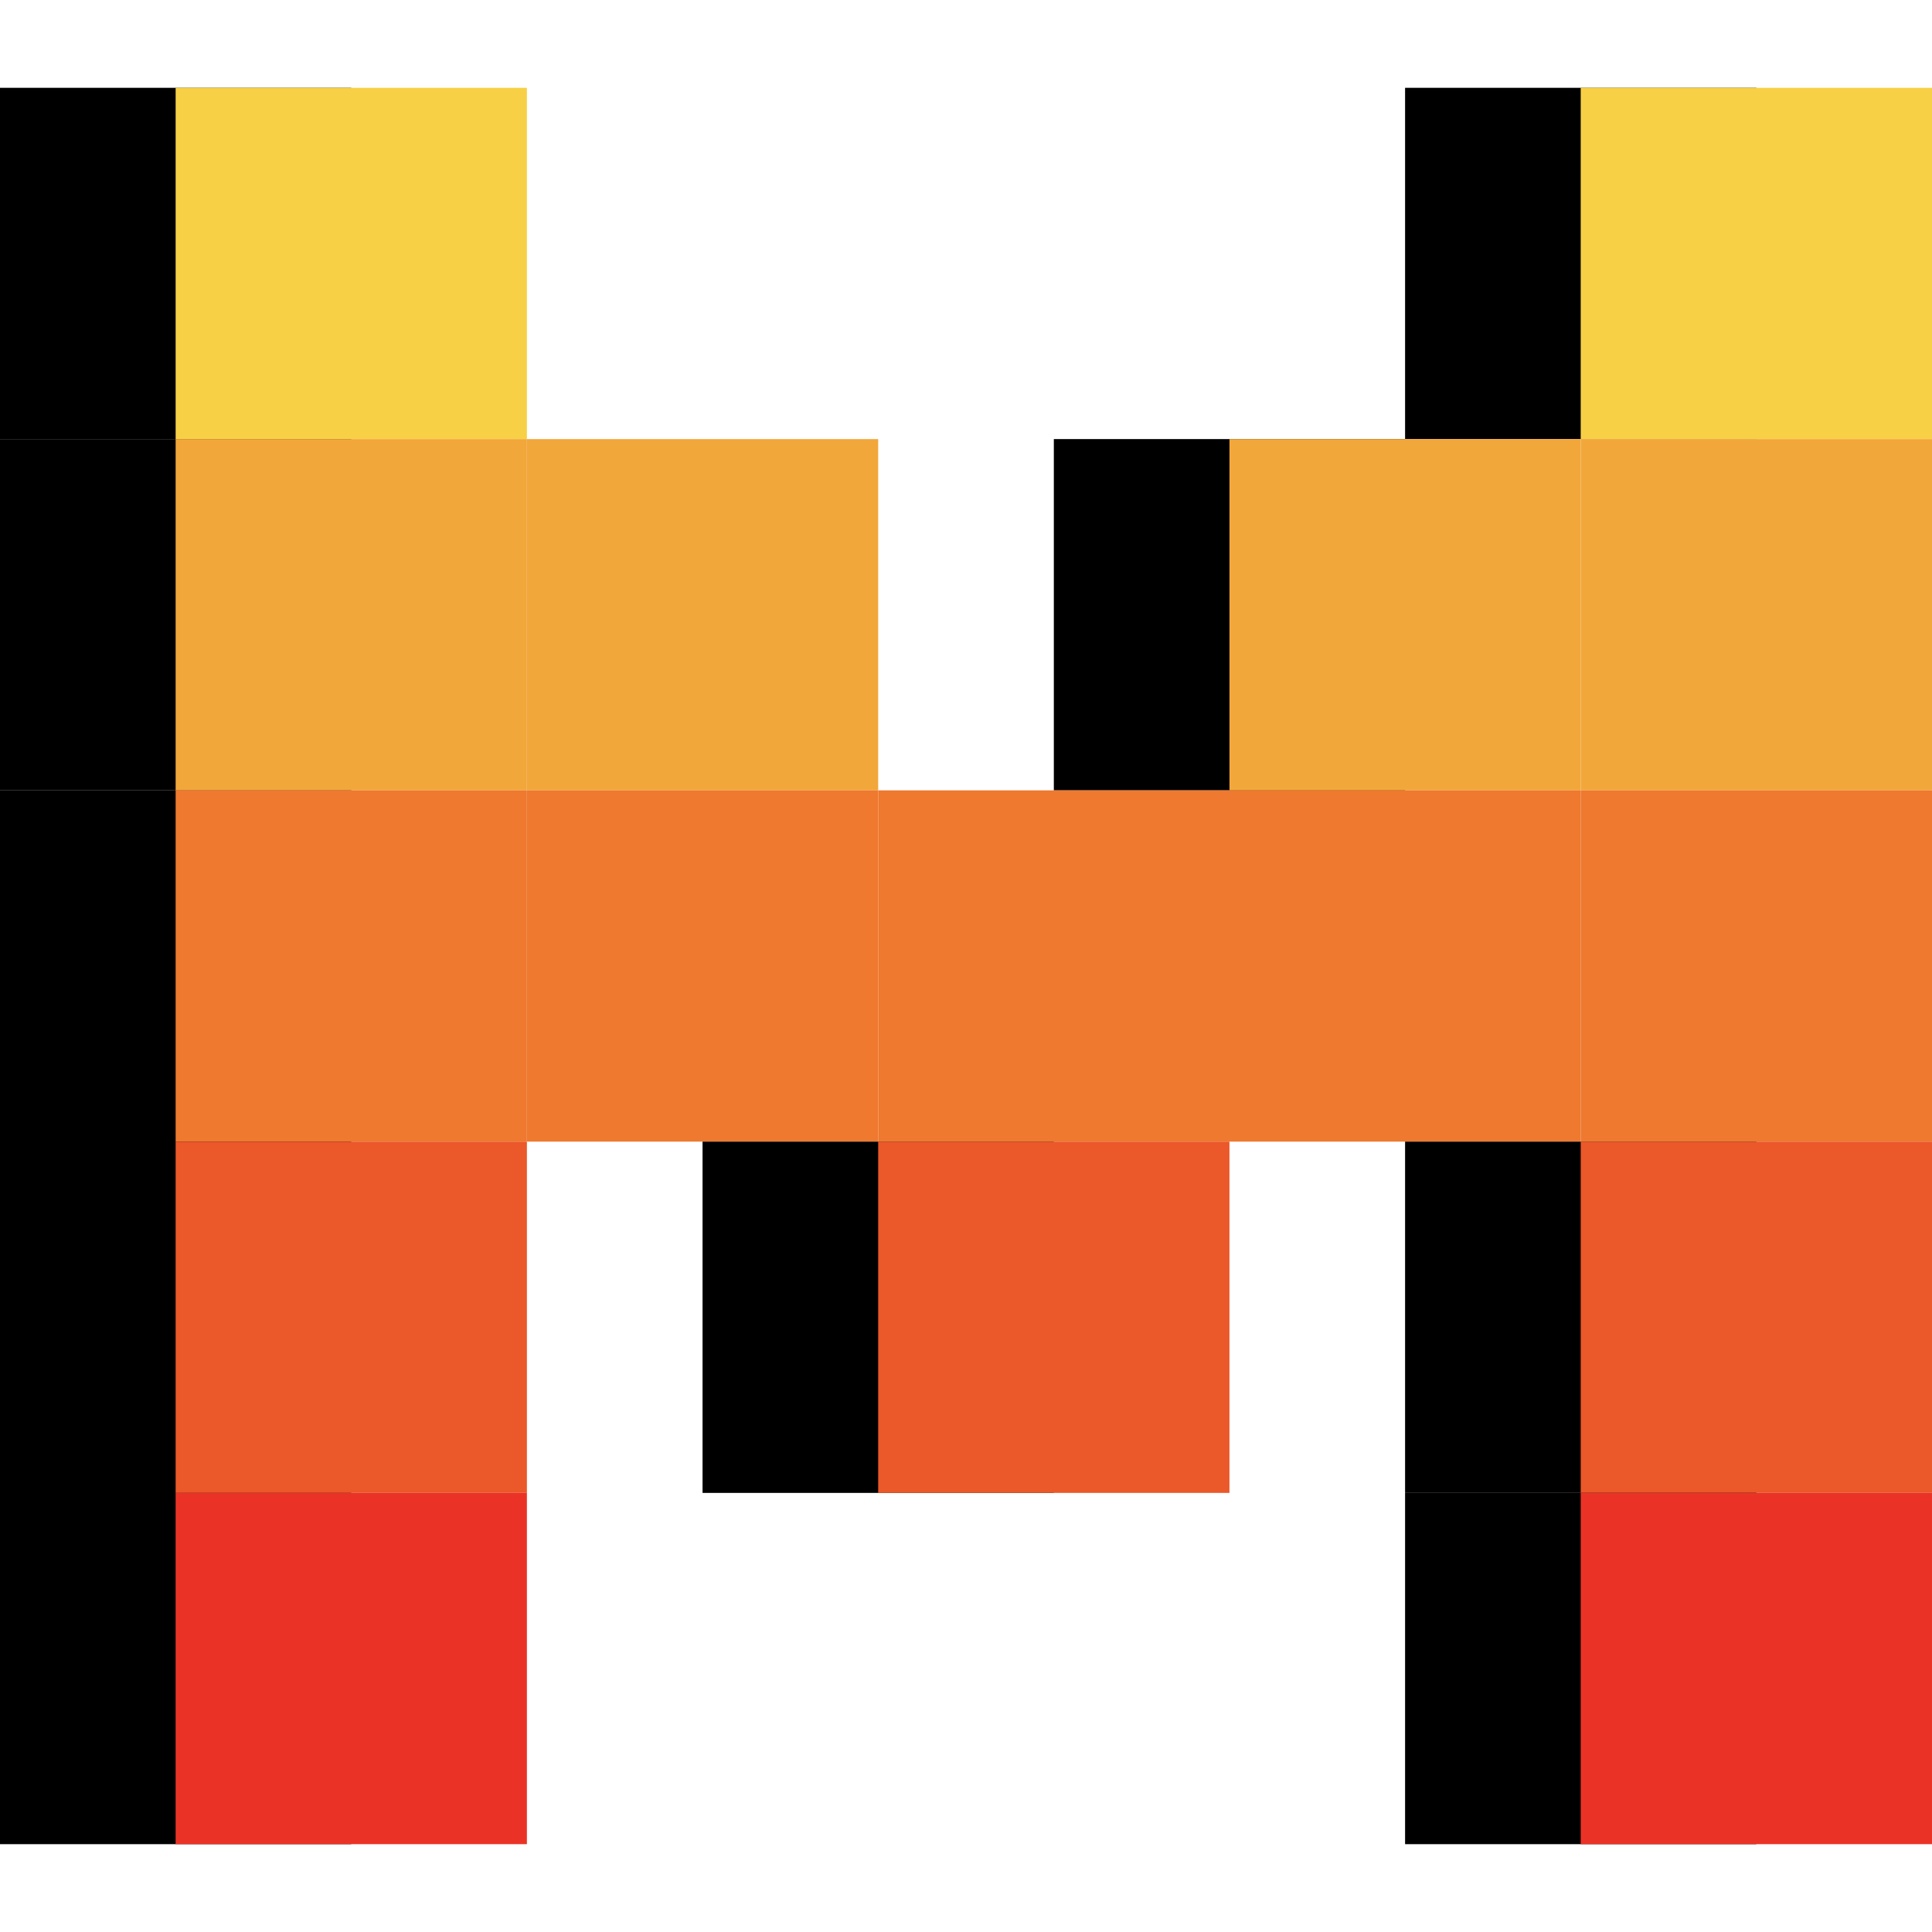
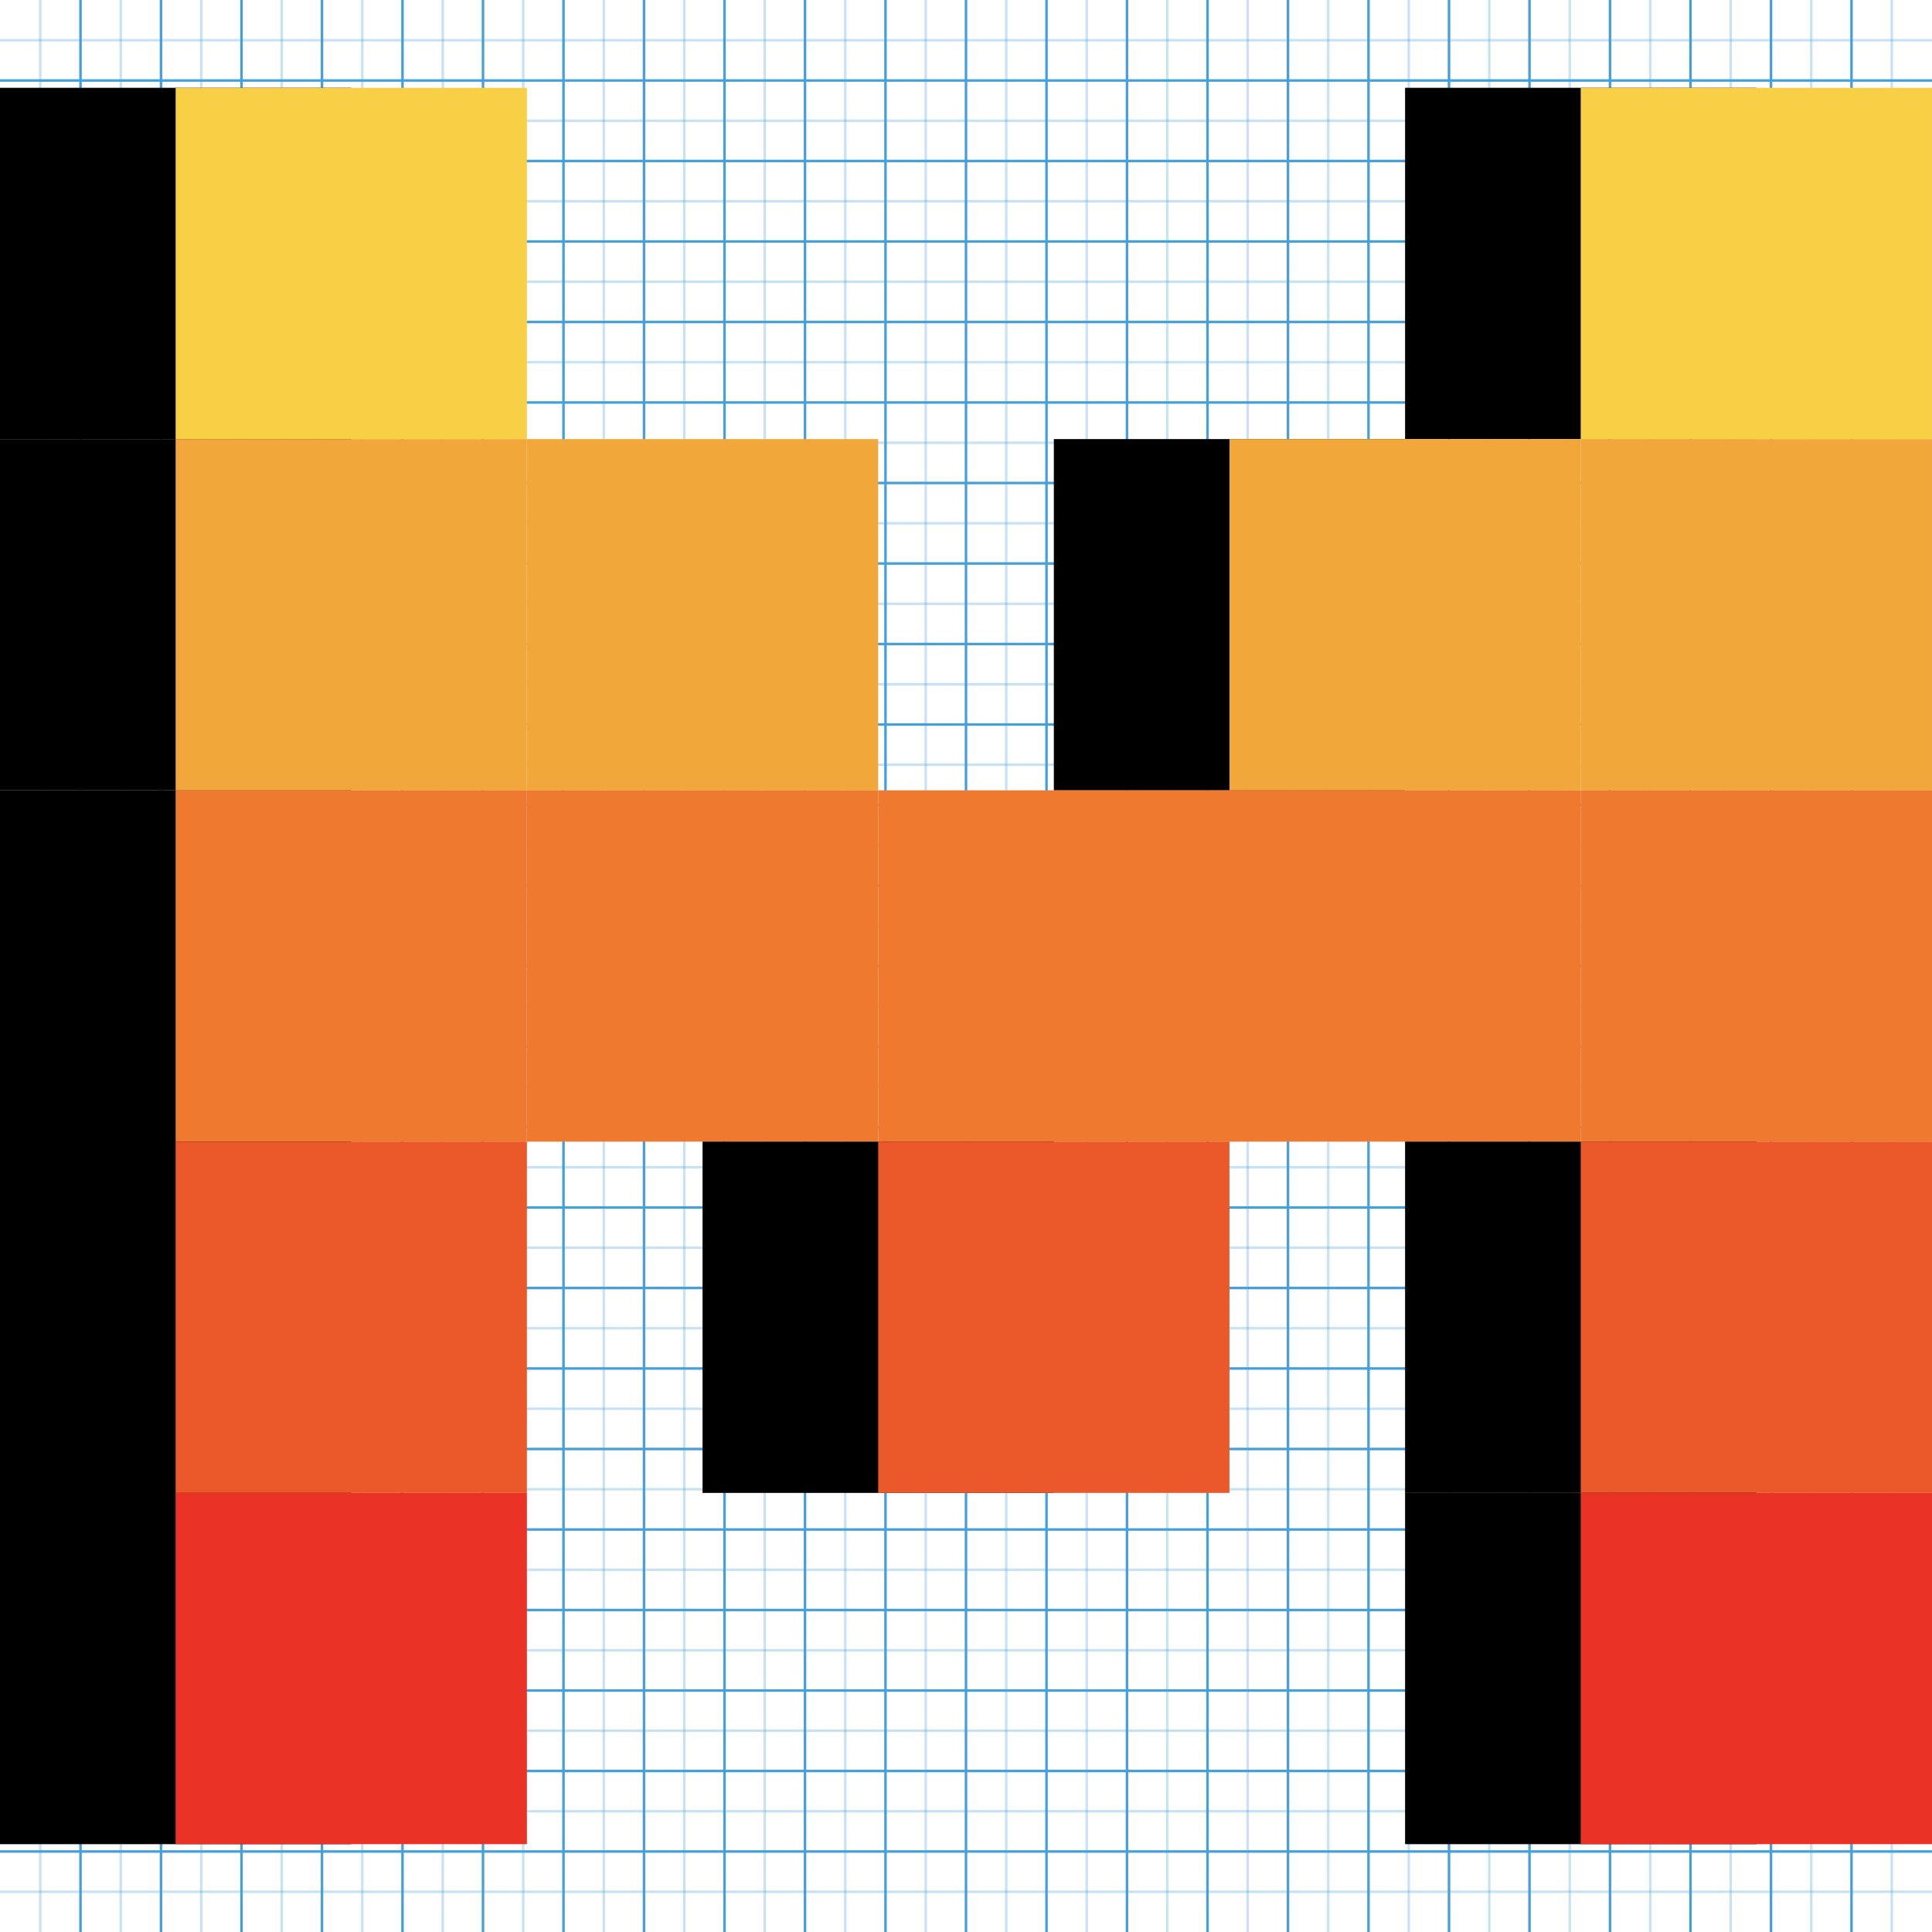
- <svg xmlns="http://www.w3.org/2000/svg" width="512" height="512" version="1.1">
-   <path fill="#000" d="M465.454 23.272h-93.092v93.091h93.092V23.272z" />
-   <path fill="#f7d046" d="M511.998 23.272h-93.092v93.091h93.092V23.272z" />
-   <path fill="#000" d="M93.091 23.272H0v93.091h93.091V23.272z" />
-   <path fill="#000" d="M93.091 116.362H0v93.091h93.091v-93.091z" />
-   <path fill="#000" d="M93.091 209.453H0v93.09h93.091v-93.091zM93.091 302.543H0v93.092h93.091v-93.092zM93.091 395.635H0v93.089h93.091v-93.089z" />
-   <path fill="#f7d046" d="M139.635 23.272H46.544v93.091h93.091V23.272z" />
-   <path fill="#f2a73b" d="M511.998 116.362h-93.092v93.091h93.092v-93.091zM139.635 116.362H46.544v93.091h93.091v-93.091z" />
-   <path fill="#000" d="M372.365 116.362h-93.089v93.091h93.089v-93.091z" />
-   <path fill="#f2a73b" d="M418.911 116.362h-93.092v93.091h93.092v-93.091zM232.728 116.362h-93.091v93.091h93.091v-93.091z" />
-   <path fill="#ee792f" d="M325.817 209.453h-93.091v93.09h93.091v-93.091zM418.911 209.453h-93.092v93.09h93.092v-93.091z" />
-   <path fill="#ee792f" d="M232.728 209.453h-93.091v93.09h93.091v-93.091z" />
-   <path fill="#000" d="M279.273 302.543h-93.091v93.092h93.091v-93.092z" />
-   <path fill="#eb5829" d="M325.817 302.543h-93.091v93.092h93.091v-93.092z" />
-   <path fill="#ee792f" d="M511.998 209.453h-93.092v93.09h93.092v-93.091zM139.635 209.453H46.544v93.09h93.091v-93.091z" />
-   <path fill="#000" d="M465.454 302.543h-93.092v93.092h93.092v-93.092z" />
-   <path fill="#eb5829" d="M511.998 302.543h-93.092v93.092h93.092v-93.092z" />
-   <path fill="#000" d="M465.454 395.635h-93.092v93.089h93.092v-93.089z" />
-   <path fill="#eb5829" d="M139.635 302.543H46.544v93.092h93.091v-93.092z" />
-   <path fill="#ea3326" d="M511.998 395.635h-93.092v93.089h93.092v-93.089zM139.635 395.635H46.544v93.089h93.091v-93.089z" />
+ <svg xmlns="http://www.w3.org/2000/svg" version="1.1" width="768" height="768" viewBox="0 0 768 768">
+   <g id="icomoon-ignore">
+     <line stroke-width="1" x1="16" y1="0" x2="16" y2="768" stroke="#449FDB" opacity="0.3" />
+     <line stroke-width="1" x1="32" y1="0" x2="32" y2="768" stroke="#449FDB" opacity="1" />
+     <line stroke-width="1" x1="48" y1="0" x2="48" y2="768" stroke="#449FDB" opacity="0.3" />
+     <line stroke-width="1" x1="64" y1="0" x2="64" y2="768" stroke="#449FDB" opacity="1" />
+     <line stroke-width="1" x1="80" y1="0" x2="80" y2="768" stroke="#449FDB" opacity="0.3" />
+     <line stroke-width="1" x1="96" y1="0" x2="96" y2="768" stroke="#449FDB" opacity="1" />
+     <line stroke-width="1" x1="112" y1="0" x2="112" y2="768" stroke="#449FDB" opacity="0.3" />
+     <line stroke-width="1" x1="128" y1="0" x2="128" y2="768" stroke="#449FDB" opacity="1" />
+     <line stroke-width="1" x1="144" y1="0" x2="144" y2="768" stroke="#449FDB" opacity="0.3" />
+     <line stroke-width="1" x1="160" y1="0" x2="160" y2="768" stroke="#449FDB" opacity="1" />
+     <line stroke-width="1" x1="176" y1="0" x2="176" y2="768" stroke="#449FDB" opacity="0.3" />
+     <line stroke-width="1" x1="192" y1="0" x2="192" y2="768" stroke="#449FDB" opacity="1" />
+     <line stroke-width="1" x1="208" y1="0" x2="208" y2="768" stroke="#449FDB" opacity="0.3" />
+     <line stroke-width="1" x1="224" y1="0" x2="224" y2="768" stroke="#449FDB" opacity="1" />
+     <line stroke-width="1" x1="240" y1="0" x2="240" y2="768" stroke="#449FDB" opacity="0.3" />
+     <line stroke-width="1" x1="256" y1="0" x2="256" y2="768" stroke="#449FDB" opacity="1" />
+     <line stroke-width="1" x1="272" y1="0" x2="272" y2="768" stroke="#449FDB" opacity="0.3" />
+     <line stroke-width="1" x1="288" y1="0" x2="288" y2="768" stroke="#449FDB" opacity="1" />
+     <line stroke-width="1" x1="304" y1="0" x2="304" y2="768" stroke="#449FDB" opacity="0.3" />
+     <line stroke-width="1" x1="320" y1="0" x2="320" y2="768" stroke="#449FDB" opacity="1" />
+     <line stroke-width="1" x1="336" y1="0" x2="336" y2="768" stroke="#449FDB" opacity="0.3" />
+     <line stroke-width="1" x1="352" y1="0" x2="352" y2="768" stroke="#449FDB" opacity="1" />
+     <line stroke-width="1" x1="368" y1="0" x2="368" y2="768" stroke="#449FDB" opacity="0.3" />
+     <line stroke-width="1" x1="384" y1="0" x2="384" y2="768" stroke="#449FDB" opacity="1" />
+     <line stroke-width="1" x1="400" y1="0" x2="400" y2="768" stroke="#449FDB" opacity="0.3" />
+     <line stroke-width="1" x1="416" y1="0" x2="416" y2="768" stroke="#449FDB" opacity="1" />
+     <line stroke-width="1" x1="432" y1="0" x2="432" y2="768" stroke="#449FDB" opacity="0.3" />
+     <line stroke-width="1" x1="448" y1="0" x2="448" y2="768" stroke="#449FDB" opacity="1" />
+     <line stroke-width="1" x1="464" y1="0" x2="464" y2="768" stroke="#449FDB" opacity="0.3" />
+     <line stroke-width="1" x1="480" y1="0" x2="480" y2="768" stroke="#449FDB" opacity="1" />
+     <line stroke-width="1" x1="496" y1="0" x2="496" y2="768" stroke="#449FDB" opacity="0.3" />
+     <line stroke-width="1" x1="512" y1="0" x2="512" y2="768" stroke="#449FDB" opacity="1" />
+     <line stroke-width="1" x1="528" y1="0" x2="528" y2="768" stroke="#449FDB" opacity="0.3" />
+     <line stroke-width="1" x1="544" y1="0" x2="544" y2="768" stroke="#449FDB" opacity="1" />
+     <line stroke-width="1" x1="560" y1="0" x2="560" y2="768" stroke="#449FDB" opacity="0.3" />
+     <line stroke-width="1" x1="576" y1="0" x2="576" y2="768" stroke="#449FDB" opacity="1" />
+     <line stroke-width="1" x1="592" y1="0" x2="592" y2="768" stroke="#449FDB" opacity="0.3" />
+     <line stroke-width="1" x1="608" y1="0" x2="608" y2="768" stroke="#449FDB" opacity="1" />
+     <line stroke-width="1" x1="624" y1="0" x2="624" y2="768" stroke="#449FDB" opacity="0.3" />
+     <line stroke-width="1" x1="640" y1="0" x2="640" y2="768" stroke="#449FDB" opacity="1" />
+     <line stroke-width="1" x1="656" y1="0" x2="656" y2="768" stroke="#449FDB" opacity="0.3" />
+     <line stroke-width="1" x1="672" y1="0" x2="672" y2="768" stroke="#449FDB" opacity="1" />
+     <line stroke-width="1" x1="688" y1="0" x2="688" y2="768" stroke="#449FDB" opacity="0.3" />
+     <line stroke-width="1" x1="704" y1="0" x2="704" y2="768" stroke="#449FDB" opacity="1" />
+     <line stroke-width="1" x1="720" y1="0" x2="720" y2="768" stroke="#449FDB" opacity="0.3" />
+     <line stroke-width="1" x1="736" y1="0" x2="736" y2="768" stroke="#449FDB" opacity="1" />
+     <line stroke-width="1" x1="752" y1="0" x2="752" y2="768" stroke="#449FDB" opacity="0.3" />
+     <line stroke-width="1" x1="0" y1="16" x2="768" y2="16" stroke="#449FDB" opacity="0.3" />
+     <line stroke-width="1" x1="0" y1="32" x2="768" y2="32" stroke="#449FDB" opacity="1" />
+     <line stroke-width="1" x1="0" y1="48" x2="768" y2="48" stroke="#449FDB" opacity="0.3" />
+     <line stroke-width="1" x1="0" y1="64" x2="768" y2="64" stroke="#449FDB" opacity="1" />
+     <line stroke-width="1" x1="0" y1="80" x2="768" y2="80" stroke="#449FDB" opacity="0.3" />
+     <line stroke-width="1" x1="0" y1="96" x2="768" y2="96" stroke="#449FDB" opacity="1" />
+     <line stroke-width="1" x1="0" y1="112" x2="768" y2="112" stroke="#449FDB" opacity="0.3" />
+     <line stroke-width="1" x1="0" y1="128" x2="768" y2="128" stroke="#449FDB" opacity="1" />
+     <line stroke-width="1" x1="0" y1="144" x2="768" y2="144" stroke="#449FDB" opacity="0.3" />
+     <line stroke-width="1" x1="0" y1="160" x2="768" y2="160" stroke="#449FDB" opacity="1" />
+     <line stroke-width="1" x1="0" y1="176" x2="768" y2="176" stroke="#449FDB" opacity="0.3" />
+     <line stroke-width="1" x1="0" y1="192" x2="768" y2="192" stroke="#449FDB" opacity="1" />
+     <line stroke-width="1" x1="0" y1="208" x2="768" y2="208" stroke="#449FDB" opacity="0.3" />
+     <line stroke-width="1" x1="0" y1="224" x2="768" y2="224" stroke="#449FDB" opacity="1" />
+     <line stroke-width="1" x1="0" y1="240" x2="768" y2="240" stroke="#449FDB" opacity="0.3" />
+     <line stroke-width="1" x1="0" y1="256" x2="768" y2="256" stroke="#449FDB" opacity="1" />
+     <line stroke-width="1" x1="0" y1="272" x2="768" y2="272" stroke="#449FDB" opacity="0.3" />
+     <line stroke-width="1" x1="0" y1="288" x2="768" y2="288" stroke="#449FDB" opacity="1" />
+     <line stroke-width="1" x1="0" y1="304" x2="768" y2="304" stroke="#449FDB" opacity="0.3" />
+     <line stroke-width="1" x1="0" y1="320" x2="768" y2="320" stroke="#449FDB" opacity="1" />
+     <line stroke-width="1" x1="0" y1="336" x2="768" y2="336" stroke="#449FDB" opacity="0.3" />
+     <line stroke-width="1" x1="0" y1="352" x2="768" y2="352" stroke="#449FDB" opacity="1" />
+     <line stroke-width="1" x1="0" y1="368" x2="768" y2="368" stroke="#449FDB" opacity="0.3" />
+     <line stroke-width="1" x1="0" y1="384" x2="768" y2="384" stroke="#449FDB" opacity="1" />
+     <line stroke-width="1" x1="0" y1="400" x2="768" y2="400" stroke="#449FDB" opacity="0.3" />
+     <line stroke-width="1" x1="0" y1="416" x2="768" y2="416" stroke="#449FDB" opacity="1" />
+     <line stroke-width="1" x1="0" y1="432" x2="768" y2="432" stroke="#449FDB" opacity="0.3" />
+     <line stroke-width="1" x1="0" y1="448" x2="768" y2="448" stroke="#449FDB" opacity="1" />
+     <line stroke-width="1" x1="0" y1="464" x2="768" y2="464" stroke="#449FDB" opacity="0.3" />
+     <line stroke-width="1" x1="0" y1="480" x2="768" y2="480" stroke="#449FDB" opacity="1" />
+     <line stroke-width="1" x1="0" y1="496" x2="768" y2="496" stroke="#449FDB" opacity="0.3" />
+     <line stroke-width="1" x1="0" y1="512" x2="768" y2="512" stroke="#449FDB" opacity="1" />
+     <line stroke-width="1" x1="0" y1="528" x2="768" y2="528" stroke="#449FDB" opacity="0.3" />
+     <line stroke-width="1" x1="0" y1="544" x2="768" y2="544" stroke="#449FDB" opacity="1" />
+     <line stroke-width="1" x1="0" y1="560" x2="768" y2="560" stroke="#449FDB" opacity="0.3" />
+     <line stroke-width="1" x1="0" y1="576" x2="768" y2="576" stroke="#449FDB" opacity="1" />
+     <line stroke-width="1" x1="0" y1="592" x2="768" y2="592" stroke="#449FDB" opacity="0.3" />
+     <line stroke-width="1" x1="0" y1="608" x2="768" y2="608" stroke="#449FDB" opacity="1" />
+     <line stroke-width="1" x1="0" y1="624" x2="768" y2="624" stroke="#449FDB" opacity="0.3" />
+     <line stroke-width="1" x1="0" y1="640" x2="768" y2="640" stroke="#449FDB" opacity="1" />
+     <line stroke-width="1" x1="0" y1="656" x2="768" y2="656" stroke="#449FDB" opacity="0.3" />
+     <line stroke-width="1" x1="0" y1="672" x2="768" y2="672" stroke="#449FDB" opacity="1" />
+     <line stroke-width="1" x1="0" y1="688" x2="768" y2="688" stroke="#449FDB" opacity="0.3" />
+     <line stroke-width="1" x1="0" y1="704" x2="768" y2="704" stroke="#449FDB" opacity="1" />
+     <line stroke-width="1" x1="0" y1="720" x2="768" y2="720" stroke="#449FDB" opacity="0.3" />
+     <line stroke-width="1" x1="0" y1="736" x2="768" y2="736" stroke="#449FDB" opacity="1" />
+     <line stroke-width="1" x1="0" y1="752" x2="768" y2="752" stroke="#449FDB" opacity="0.3" />
+   </g>
+   <path fill="#000" d="M698.183 34.906h-139.639v139.637h139.639v-139.637z" />
+   <path fill="#f7d046" d="M767.998 34.906h-139.639v139.637h139.639v-139.637z" />
+   <path fill="#000" d="M139.635 34.906h-139.637v139.637h139.637v-139.637z" />
+   <path fill="#000" d="M139.635 174.542h-139.637v139.637h139.637v-139.637z" />
+   <path fill="#000" d="M139.635 314.179h-139.637v139.635h139.637v-139.637zM139.635 453.814h-139.637v139.639h139.637v-139.639zM139.635 593.453h-139.637v139.633h139.637v-139.633z" />
+   <path fill="#f7d046" d="M209.451 34.906h-139.637v139.637h139.637v-139.637z" />
+   <path fill="#f2a73b" d="M767.998 174.542h-139.639v139.637h139.639v-139.637zM209.451 174.542h-139.637v139.637h139.637v-139.637z" />
+   <path fill="#000" d="M558.549 174.542h-139.634v139.637h139.634v-139.637z" />
+   <path fill="#f2a73b" d="M628.369 174.542h-139.639v139.637h139.639v-139.637zM349.092 174.542h-139.637v139.637h139.637v-139.637z" />
+   <path fill="#ee792f" d="M488.726 314.179h-139.637v139.635h139.637v-139.637zM628.369 314.179h-139.639v139.635h139.639v-139.637z" />
+   <path fill="#ee792f" d="M349.092 314.179h-139.637v139.635h139.637v-139.637z" />
+   <path fill="#000" d="M418.91 453.814h-139.637v139.639h139.637v-139.639z" />
+   <path fill="#eb5829" d="M488.726 453.814h-139.637v139.639h139.637v-139.639z" />
+   <path fill="#ee792f" d="M767.998 314.179h-139.639v139.635h139.639v-139.637zM209.451 314.179h-139.637v139.635h139.637v-139.637z" />
+   <path fill="#000" d="M698.183 453.814h-139.639v139.639h139.639v-139.639z" />
+   <path fill="#eb5829" d="M767.998 453.814h-139.639v139.639h139.639v-139.639z" />
+   <path fill="#000" d="M698.183 593.453h-139.639v139.633h139.639v-139.633z" />
+   <path fill="#eb5829" d="M209.451 453.814h-139.637v139.639h139.637v-139.639z" />
+   <path fill="#ea3326" d="M767.998 593.453h-139.639v139.633h139.639v-139.633zM209.451 593.453h-139.637v139.633h139.637v-139.633z" />
</svg>
